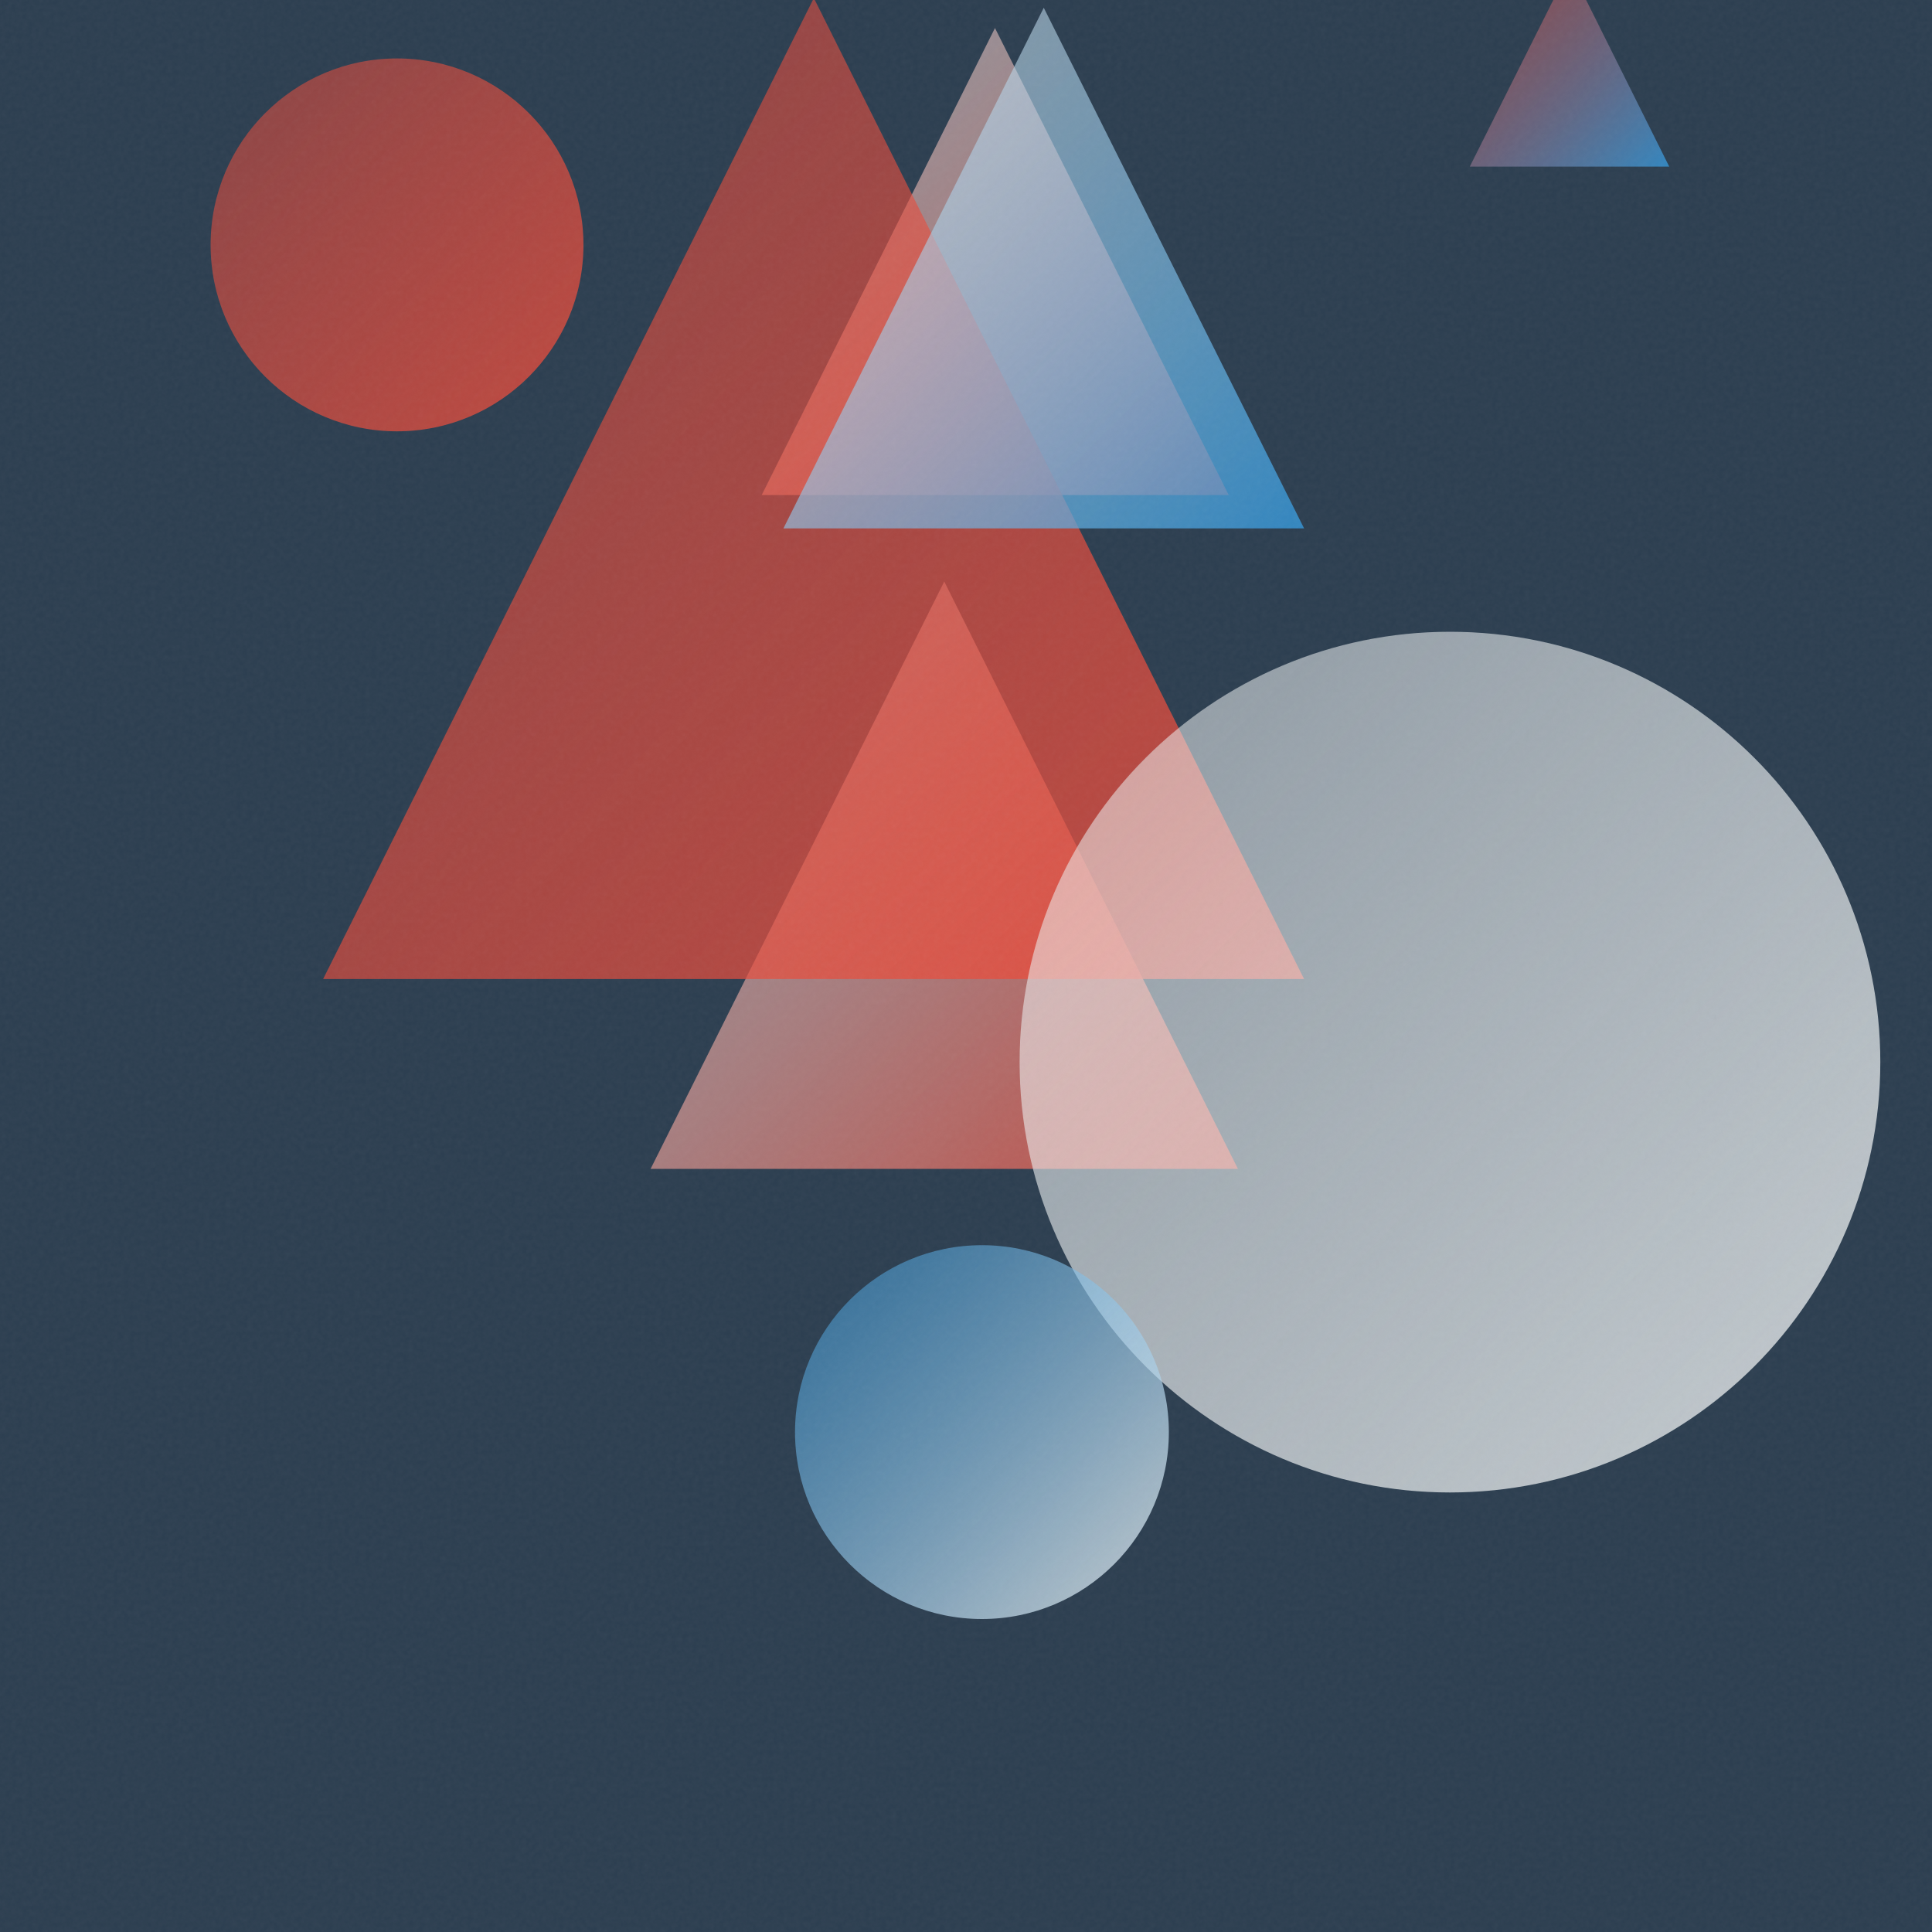
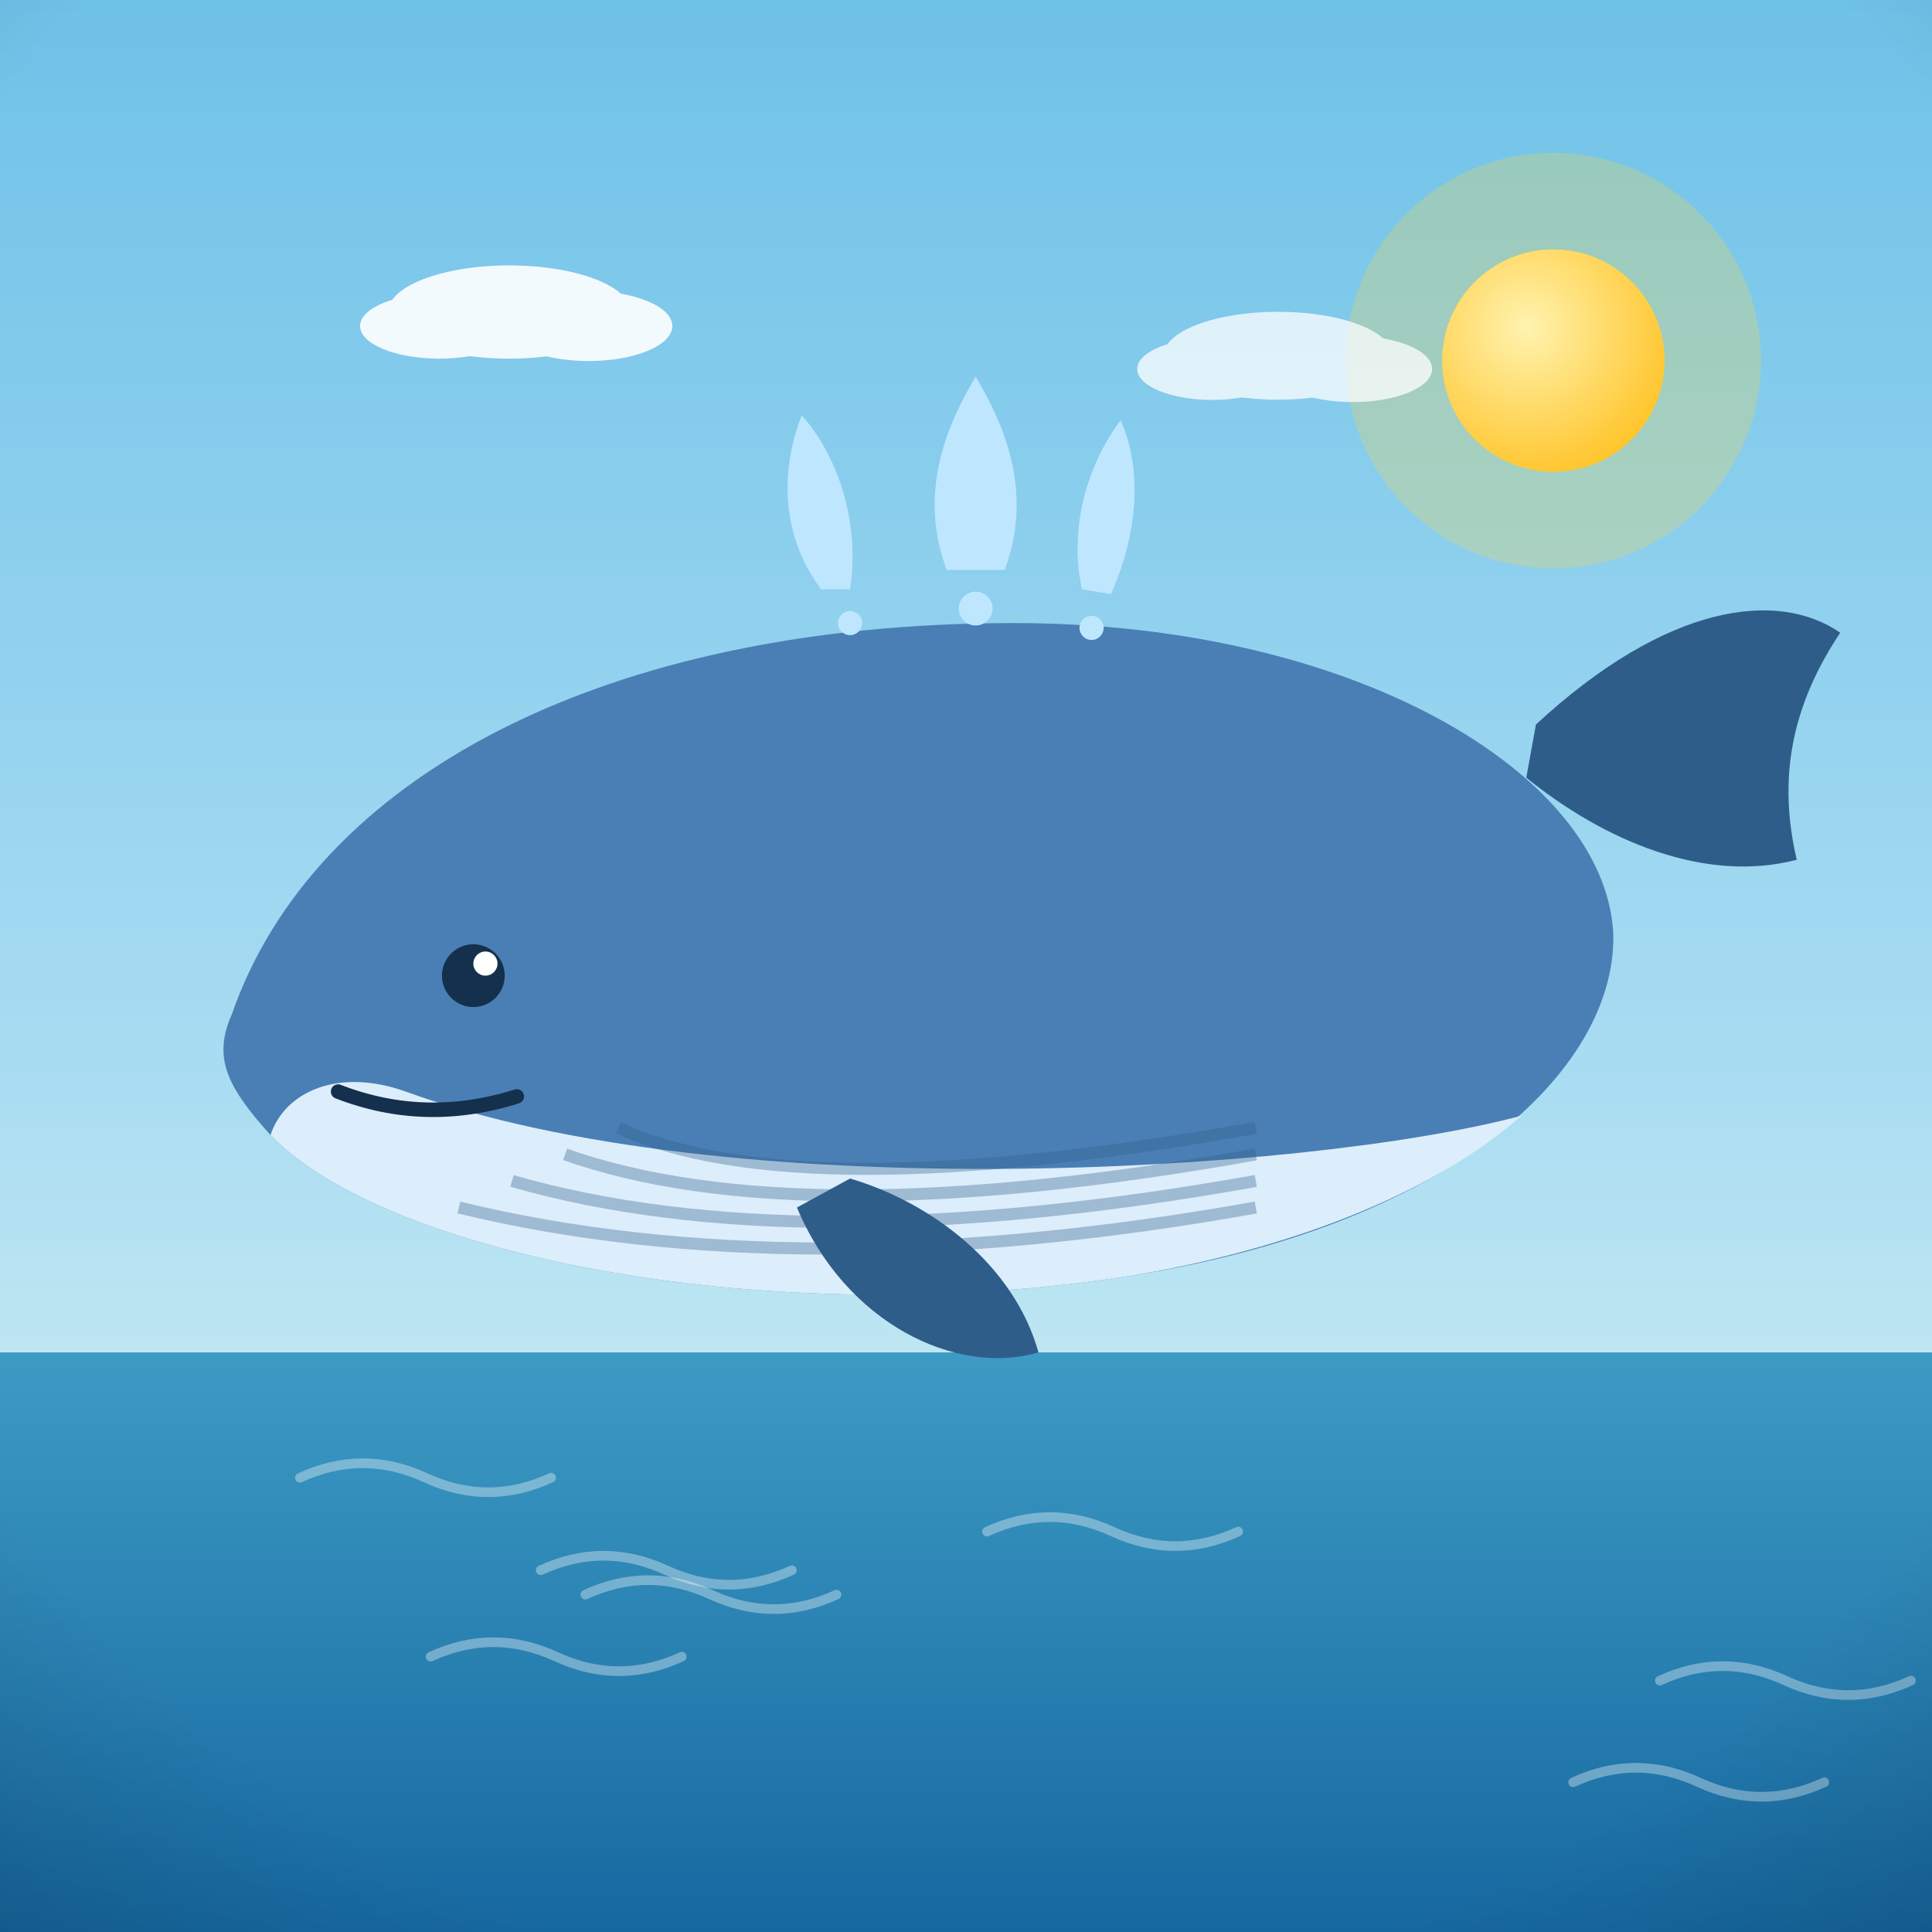
- <svg xmlns="http://www.w3.org/2000/svg" viewBox="0 0 400 400">
+ <svg xmlns="http://www.w3.org/2000/svg" viewBox="0 0 800 800">
  <defs>
-     <linearGradient id="g0" x1="134.7" y1="120.4" x2="256.3" y2="242.0" gradientUnits="userSpaceOnUse">
-       <stop offset="0" stop-color="#ECF0F1" stop-opacity="0.5" />
-       <stop offset="1" stop-color="#E74C3C" stop-opacity="0.8" />
+     <linearGradient id="sky" x1="0" y1="0" x2="0" y2="1">
+       <stop offset="0" stop-color="#6ec1e8" />
+       <stop offset="0.55" stop-color="#a8dcf2" />
+       <stop offset="1" stop-color="#eafaf1" />
    </linearGradient>
-     <linearGradient id="g1" x1="157.7" y1="5.8" x2="254.4" y2="102.5" gradientUnits="userSpaceOnUse">
-       <stop offset="0" stop-color="#ECF0F1" stop-opacity="0.5" />
-       <stop offset="1" stop-color="#E74C3C" stop-opacity="0.8" />
+     <radialGradient id="sunG" cx="0.38" cy="0.35" r="0.9">
+       <stop offset="0" stop-color="#fff3b0" />
+       <stop offset="1" stop-color="#ffb703" />
+     </radialGradient>
+     <linearGradient id="ground" x1="0" y1="0" x2="0" y2="1">
+       <stop offset="0" stop-color="#69b06f" />
+       <stop offset="1" stop-color="#3c7a44" />
    </linearGradient>
-     <linearGradient id="g2" x1="66.9" y1="-0.4" x2="270.0" y2="202.7" gradientUnits="userSpaceOnUse">
-       <stop offset="0" stop-color="#E74C3C" stop-opacity="0.5" />
-       <stop offset="1" stop-color="#E74C3C" stop-opacity="0.8" />
+     <linearGradient id="sea" x1="0" y1="0" x2="0" y2="1">
+       <stop offset="0" stop-color="#3d9bc4" />
+       <stop offset="1" stop-color="#1668a0" />
    </linearGradient>
-     <linearGradient id="g3" x1="162.2" y1="1.6" x2="270.0" y2="109.4" gradientUnits="userSpaceOnUse">
-       <stop offset="0" stop-color="#ECF0F1" stop-opacity="0.5" />
-       <stop offset="1" stop-color="#3498DB" stop-opacity="0.8" />
+     <linearGradient id="shade" x1="0" y1="0" x2="0" y2="1">
+       <stop offset="0" stop-color="#ffffff" stop-opacity="0.20" />
+       <stop offset="0.5" stop-color="#ffffff" stop-opacity="0" />
+       <stop offset="1" stop-color="#000000" stop-opacity="0.16" />
    </linearGradient>
-     <linearGradient id="g4" x1="43.5" y1="12.0" x2="120.8" y2="89.3" gradientUnits="userSpaceOnUse">
-       <stop offset="0" stop-color="#E74C3C" stop-opacity="0.5" />
-       <stop offset="1" stop-color="#E74C3C" stop-opacity="0.8" />
-     </linearGradient>
-     <linearGradient id="g5" x1="211.0" y1="130.7" x2="389.3" y2="309.0" gradientUnits="userSpaceOnUse">
-       <stop offset="0" stop-color="#ECF0F1" stop-opacity="0.5" />
-       <stop offset="1" stop-color="#ECF0F1" stop-opacity="0.8" />
-     </linearGradient>
-     <linearGradient id="g6" x1="164.6" y1="257.8" x2="242.0" y2="335.2" gradientUnits="userSpaceOnUse">
-       <stop offset="0" stop-color="#3498DB" stop-opacity="0.5" />
-       <stop offset="1" stop-color="#ECF0F1" stop-opacity="0.8" />
-     </linearGradient>
-     <linearGradient id="g7" x1="304.3" y1="-6.8" x2="345.6" y2="34.5" gradientUnits="userSpaceOnUse">
-       <stop offset="0" stop-color="#E74C3C" stop-opacity="0.5" />
-       <stop offset="1" stop-color="#3498DB" stop-opacity="0.8" />
-     </linearGradient>
-     <filter id="n">
-       <feTurbulence type="fractalNoise" baseFrequency="0.9" numOctaves="2" stitchTiles="stitch" />
-       <feColorMatrix type="saturate" values="0" />
-     </filter>
+     <radialGradient id="vig" cx="0.5" cy="0.42" r="0.85">
+       <stop offset="0.72" stop-color="#000000" stop-opacity="0" />
+       <stop offset="1" stop-color="#000000" stop-opacity="0.20" />
+     </radialGradient>
  </defs>
-   <rect width="400" height="400" fill="#2C3E50" />
-   <path d="M 195.5 120.4 L 256.3 242.0 L 134.7 242.0 Z" fill="url(#g0)" />
-   <path d="M 206.0 5.8 L 254.4 102.5 L 157.7 102.5 Z" fill="url(#g1)" />
-   <path d="M 168.5 -0.4 L 270.0 202.7 L 66.9 202.7 Z" fill="url(#g2)" />
-   <path d="M 216.1 1.6 L 270.0 109.4 L 162.2 109.4 Z" fill="url(#g3)" />
-   <circle cx="82.2" cy="50.7" r="38.6" fill="url(#g4)" />
-   <circle cx="300.2" cy="219.9" r="89.1" fill="url(#g5)" />
-   <circle cx="203.3" cy="296.5" r="38.7" fill="url(#g6)" />
-   <path d="M 325.0 -6.8 L 345.6 34.5 L 304.3 34.5 Z" fill="url(#g7)" />
-   <rect width="400" height="400" filter="url(#n)" opacity="0.05" />
+   <rect width="800" height="800" fill="url(#sky)" />
+   <circle cx="643.2" cy="149.3" r="86" fill="#ffd93d" opacity="0.25" />
+   <circle cx="643.2" cy="149.3" r="46" fill="#ffd93d" />
+   <circle cx="643.2" cy="149.3" r="46" fill="url(#sunG)" />
+   <g fill="#ffffff" opacity="0.9">
+     <ellipse cx="210.9" cy="129.2" rx="50.2" ry="19.3" />
+     <ellipse cx="181.9" cy="135" rx="32.8" ry="13.5" />
+     <ellipse cx="243.7" cy="135" rx="34.7" ry="14.5" />
+   </g>
+   <g fill="#ffffff" opacity="0.75">
+     <ellipse cx="529.2" cy="147.3" rx="47.4" ry="18.2" />
+     <ellipse cx="501.9" cy="152.8" rx="31" ry="12.8" />
+     <ellipse cx="560.2" cy="152.8" rx="32.8" ry="13.7" />
+   </g>
+   <rect y="560" width="800" height="240" fill="url(#sea)" />
+   <path d="M 124.2 611.9 q 26 -12 52 0 q 26 12 52 0" fill="none" stroke="#ffffff" stroke-width="4" stroke-linecap="round" opacity="0.35" />
+   <path d="M 687.3 695.9 q 26 -12 52 0 q 26 12 52 0" fill="none" stroke="#ffffff" stroke-width="4" stroke-linecap="round" opacity="0.35" />
+   <path d="M 178.3 686 q 26 -12 52 0 q 26 12 52 0" fill="none" stroke="#ffffff" stroke-width="4" stroke-linecap="round" opacity="0.35" />
+   <path d="M 242.4 660.3 q 26 -12 52 0 q 26 12 52 0" fill="none" stroke="#ffffff" stroke-width="4" stroke-linecap="round" opacity="0.35" />
+   <path d="M 223.9 650.2 q 26 -12 52 0 q 26 12 52 0" fill="none" stroke="#ffffff" stroke-width="4" stroke-linecap="round" opacity="0.35" />
+   <path d="M 408.7 634.2 q 26 -12 52 0 q 26 12 52 0" fill="none" stroke="#ffffff" stroke-width="4" stroke-linecap="round" opacity="0.35" />
+   <path d="M 651.4 738 q 26 -12 52 0 q 26 12 52 0" fill="none" stroke="#ffffff" stroke-width="4" stroke-linecap="round" opacity="0.35" />
+   <g transform="translate(400 0) scale(1 1) translate(-400 0)">
+     <path d="M636 300 C 690 250 736 244 762 262 C 742 292 736 322 744 356 C 706 366 664 348 632 322 Z" fill="#2f5d8a" />
+     <path d="M96 420 C 130 322 250 258 420 258 C 560 258 664 320 668 386 C 670 440 606 506 470 528 C 320 552 160 520 112 470 C 94 450 88 438 96 420 Z" fill="#4a7fb5" />
+     <path d="M112 470 C 160 520 320 552 470 528 C 540 516 596 492 630 462 C 540 486 300 500 168 452 C 140 442 118 452 112 470 Z" fill="#dceefb" />
+     <path d="M 190 500 Q 330 534 520 500" stroke="#2f5d8a" stroke-width="5" fill="none" opacity="0.35" transform="translate(0 0)" />
+     <path d="M 212 500 Q 330 534 520 500" stroke="#2f5d8a" stroke-width="5" fill="none" opacity="0.35" transform="translate(0 -11)" />
+     <path d="M 234 500 Q 330 534 520 500" stroke="#2f5d8a" stroke-width="5" fill="none" opacity="0.35" transform="translate(0 -22)" />
+     <path d="M 256 500 Q 330 534 520 500" stroke="#2f5d8a" stroke-width="5" fill="none" opacity="0.35" transform="translate(0 -33)" />
+     <path d="M330 500 C 350 548 396 570 430 560 C 420 524 386 498 352 488 Z" fill="#2f5d8a" />
+     <circle cx="196" cy="404" r="13" fill="#14304d" />
+     <circle cx="201" cy="399" r="5" fill="#ffffff" />
+     <path d="M140 452 Q 176 466 214 454" stroke="#14304d" stroke-width="6" fill="none" stroke-linecap="round" />
+     <g fill="#bfe6ff">
+       <path d="M392 236 C 380 204 392 176 404 156 C 416 176 428 204 416 236 Z" />
+       <path d="M340 244 C 322 220 324 192 332 172 C 348 190 356 218 352 244 Z" />
+       <path d="M448 244 C 442 216 452 190 464 174 C 474 196 470 224 460 246 Z" />
+     </g>
+     <circle cx="404" cy="252" r="7" fill="#bfe6ff" />
+     <circle cx="352" cy="258" r="5" fill="#bfe6ff" />
+     <circle cx="452" cy="260" r="5" fill="#bfe6ff" />
+   </g>
+   <rect width="800" height="800" fill="url(#vig)" />
</svg>
